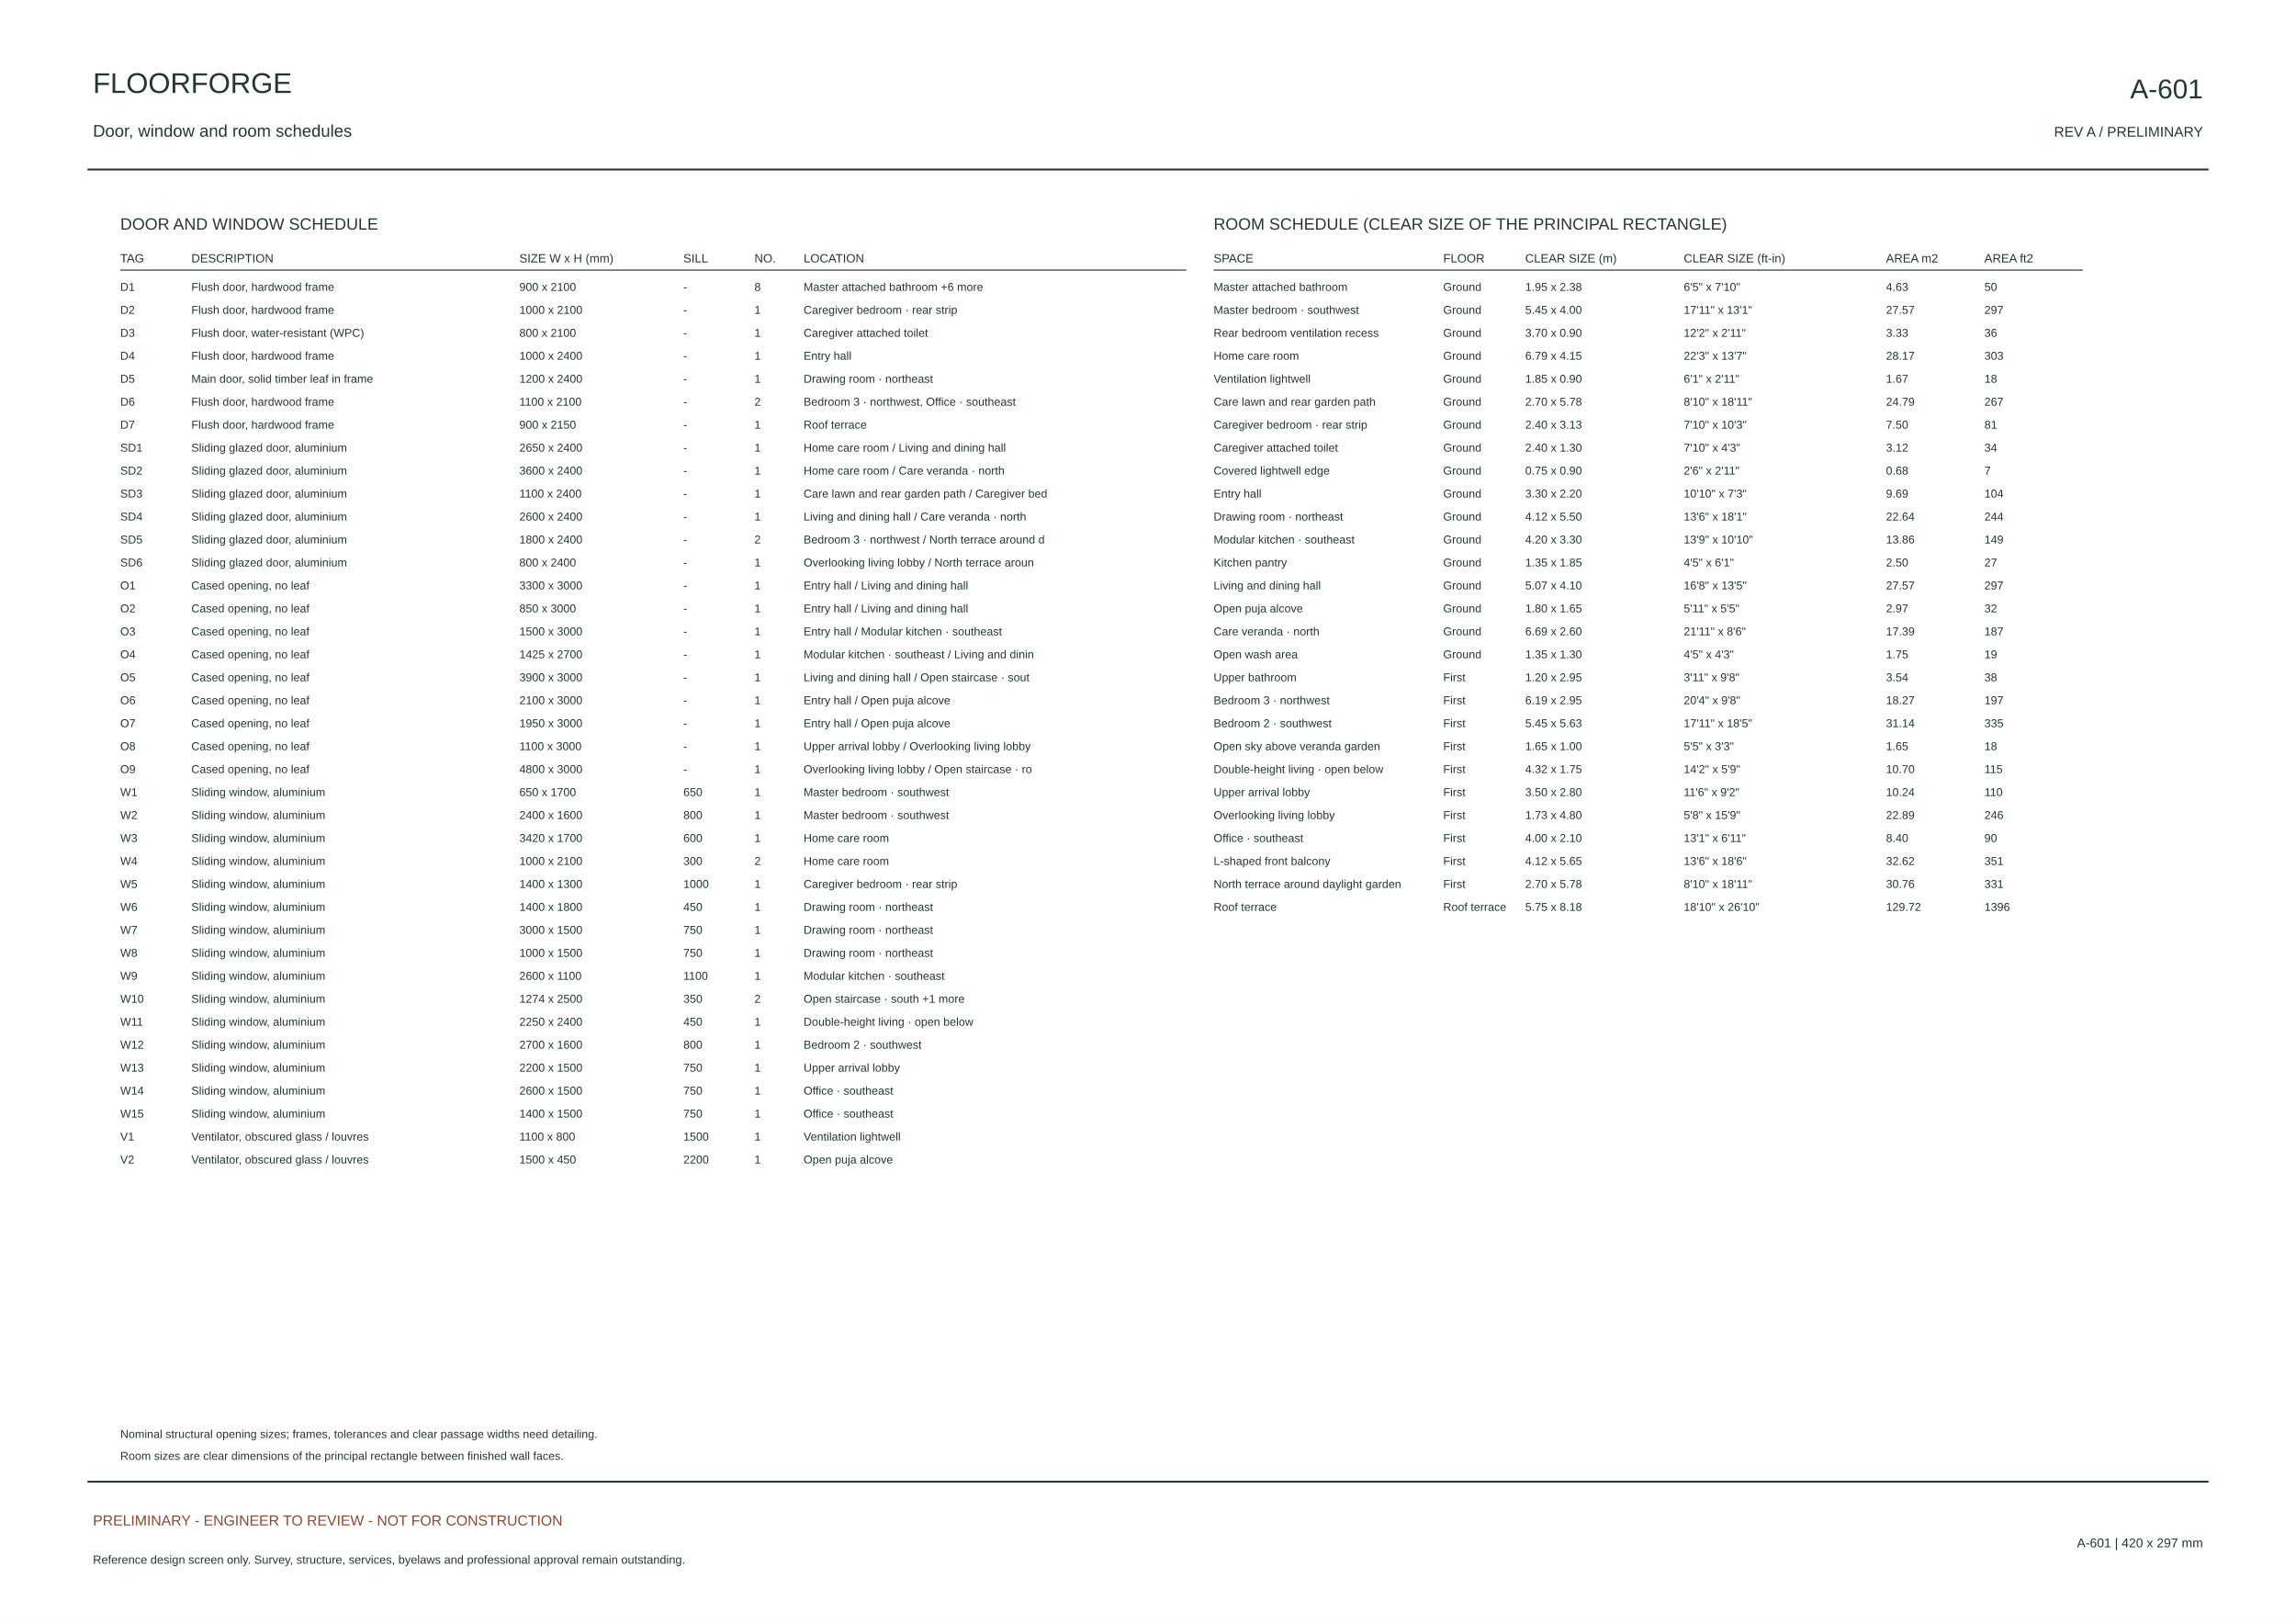
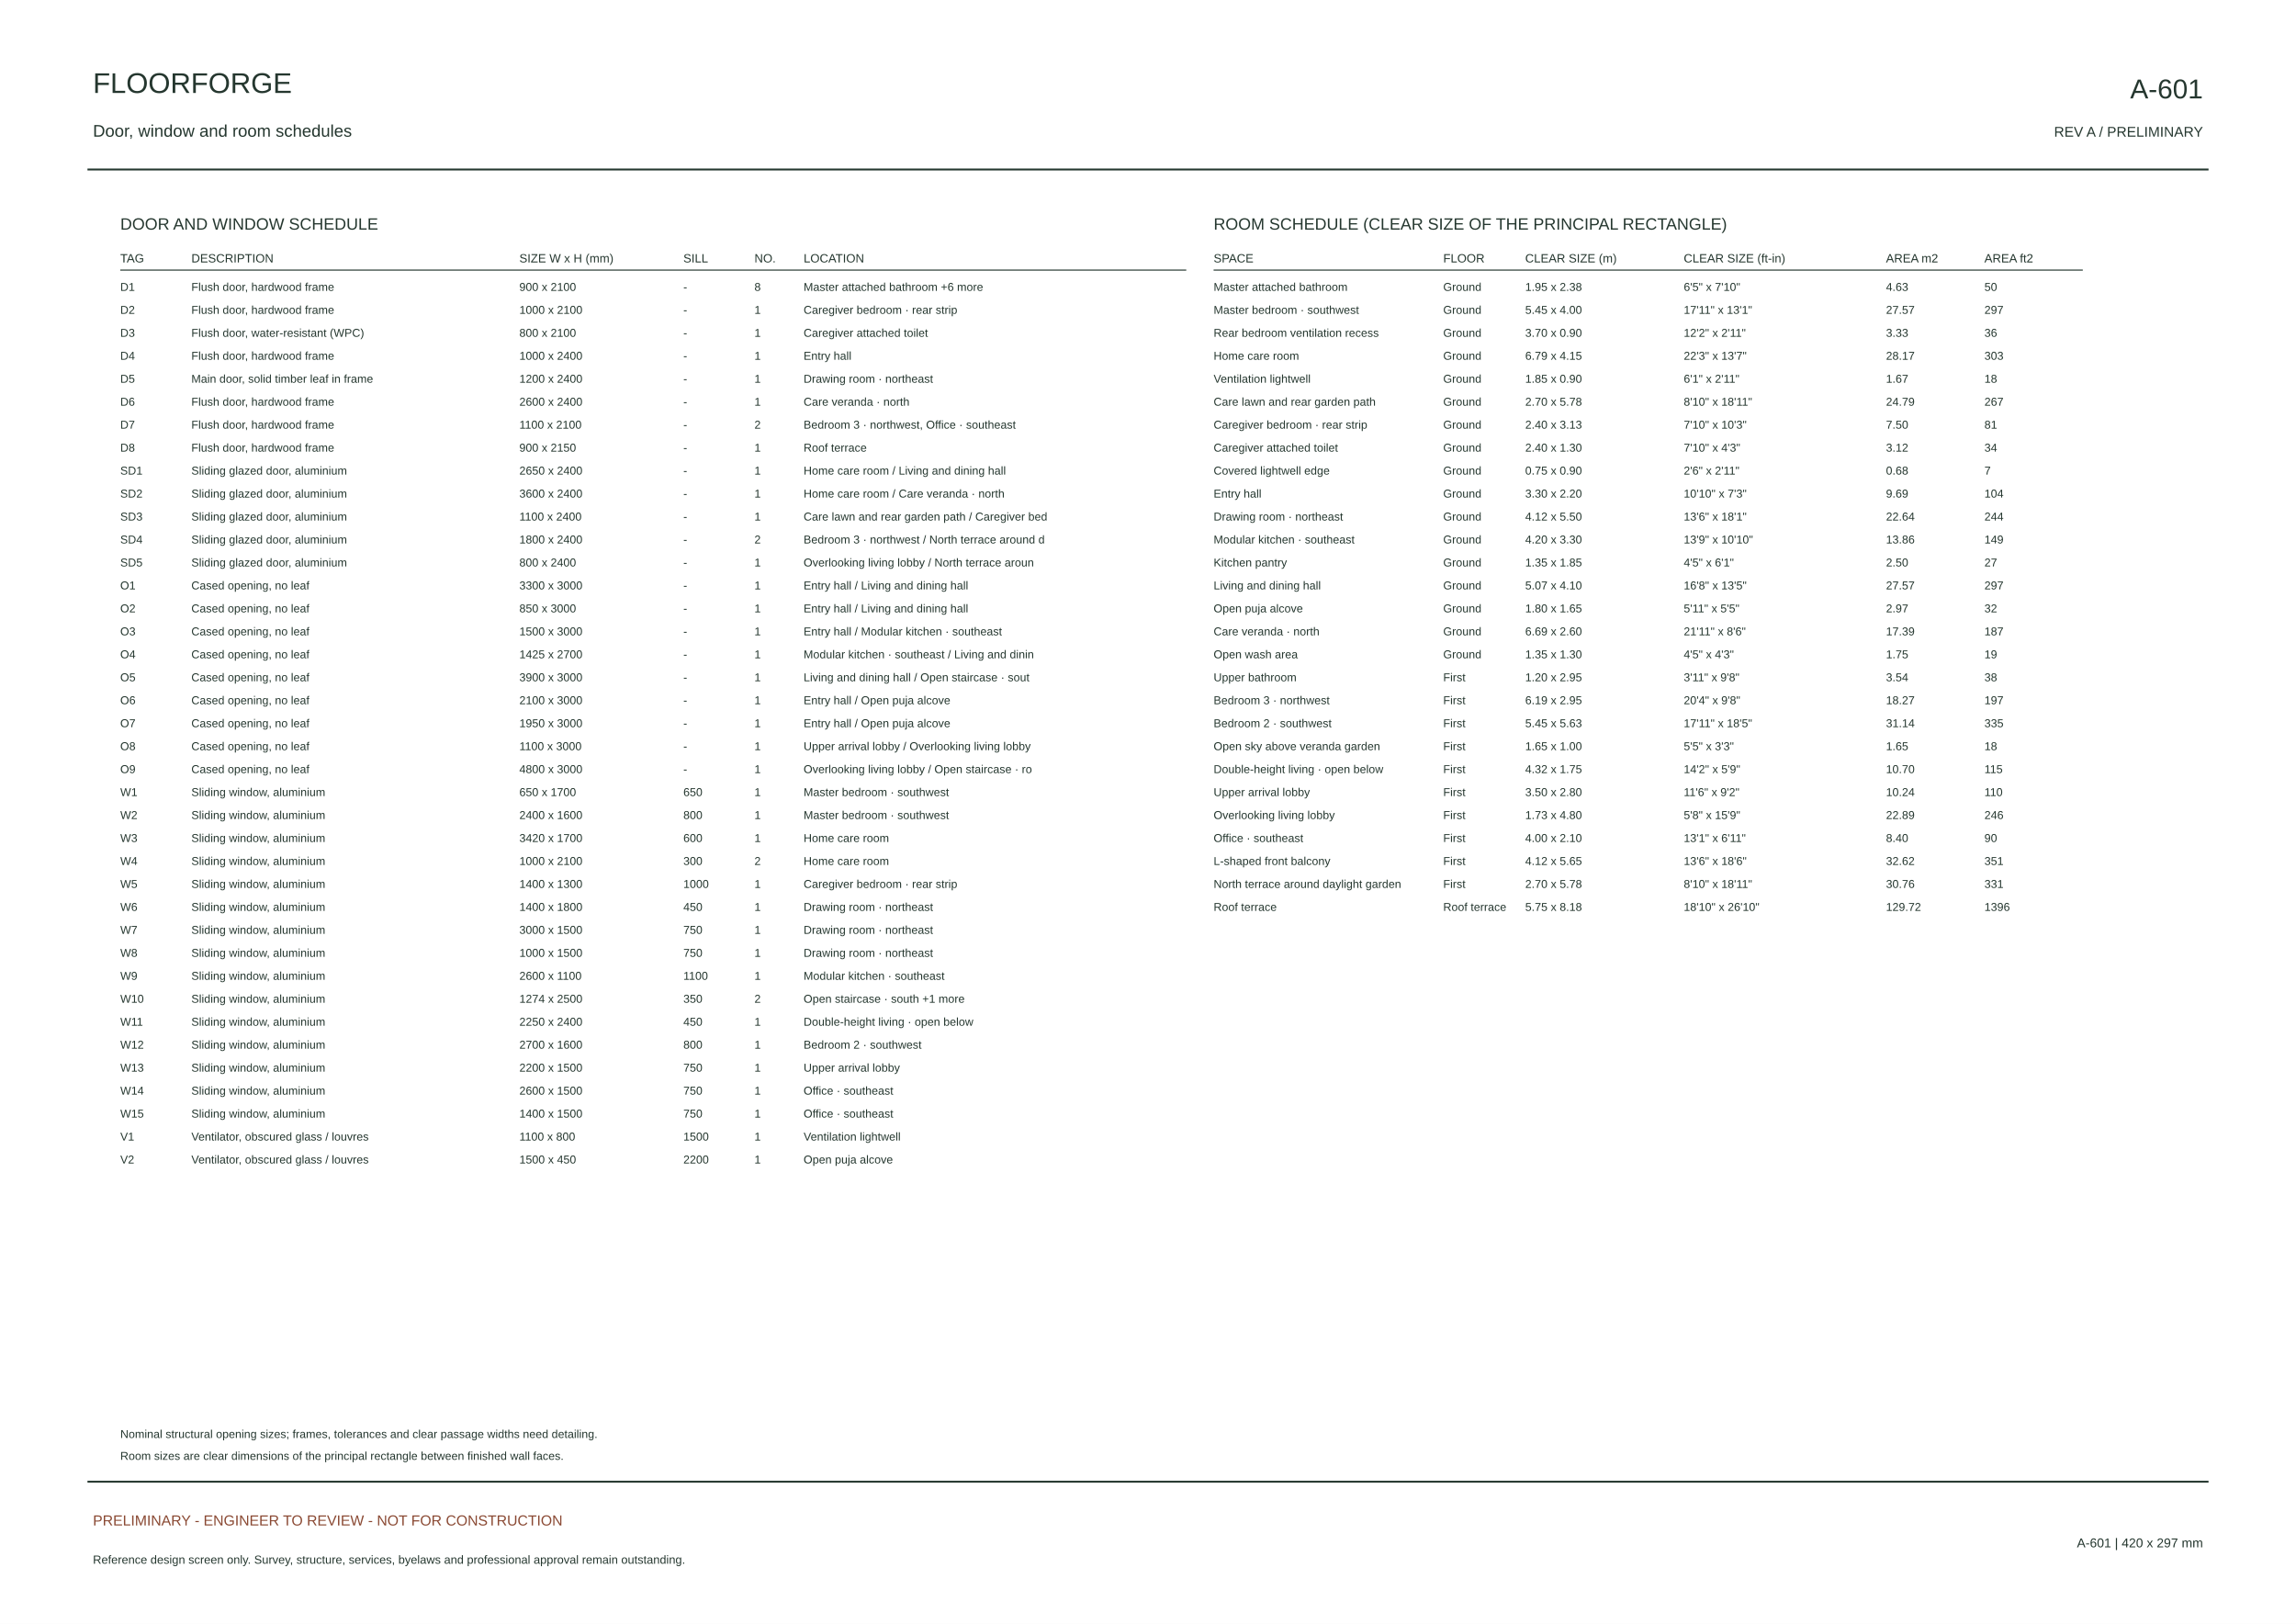
<svg xmlns="http://www.w3.org/2000/svg" width="420mm" height="297mm" viewBox="0 0 420 297">
  <rect width="420" height="297" fill="white" />
  <g font-family="Arial,Helvetica,sans-serif">
    <path d="M 16 31 H 404 M 16 271 H 404" stroke="#25372f" stroke-width=".35" />
    <text x="17" y="17" fill="#25372f" font-size="5.2" text-anchor="start">FLOORFORGE</text>
    <text x="17" y="25" fill="#25372f" font-size="3.1" text-anchor="start">Door, window and room schedules</text>
    <text x="403" y="18" fill="#25372f" font-size="5" text-anchor="end">A-601</text>
    <text x="403" y="25" fill="#25372f" font-size="2.6" text-anchor="end">REV A / PRELIMINARY</text>
    <text x="22" y="42" fill="#25372f" font-size="3" text-anchor="start">DOOR AND WINDOW SCHEDULE</text>
    <text x="22" y="48" fill="#25372f" font-size="2.2" text-anchor="start">TAG</text>
    <text x="35" y="48" fill="#25372f" font-size="2.2" text-anchor="start">DESCRIPTION</text>
    <text x="95" y="48" fill="#25372f" font-size="2.2" text-anchor="start">SIZE W x H (mm)</text>
    <text x="125" y="48" fill="#25372f" font-size="2.2" text-anchor="start">SILL</text>
    <text x="138" y="48" fill="#25372f" font-size="2.2" text-anchor="start">NO.</text>
    <text x="147" y="48" fill="#25372f" font-size="2.2" text-anchor="start">LOCATION</text>
    <path d="M 22 49.4 H 217" stroke="#25372f" stroke-width=".2" />
    <text x="22" y="53.2" fill="#25372f" font-size="2.1" text-anchor="start">D1</text>
    <text x="35" y="53.2" fill="#25372f" font-size="2.1" text-anchor="start">Flush door, hardwood frame</text>
    <text x="95" y="53.2" fill="#25372f" font-size="2.1" text-anchor="start">900 x 2100</text>
    <text x="125" y="53.2" fill="#25372f" font-size="2.1" text-anchor="start">-</text>
    <text x="138" y="53.2" fill="#25372f" font-size="2.1" text-anchor="start">8</text>
    <text x="147" y="53.2" fill="#25372f" font-size="2.1" text-anchor="start">Master attached bathroom +6 more</text>
    <text x="22" y="57.4" fill="#25372f" font-size="2.1" text-anchor="start">D2</text>
    <text x="35" y="57.4" fill="#25372f" font-size="2.1" text-anchor="start">Flush door, hardwood frame</text>
    <text x="95" y="57.4" fill="#25372f" font-size="2.1" text-anchor="start">1000 x 2100</text>
    <text x="125" y="57.4" fill="#25372f" font-size="2.1" text-anchor="start">-</text>
    <text x="138" y="57.4" fill="#25372f" font-size="2.1" text-anchor="start">1</text>
    <text x="147" y="57.4" fill="#25372f" font-size="2.1" text-anchor="start">Caregiver bedroom · rear strip</text>
    <text x="22" y="61.6" fill="#25372f" font-size="2.1" text-anchor="start">D3</text>
    <text x="35" y="61.6" fill="#25372f" font-size="2.1" text-anchor="start">Flush door, water-resistant (WPC)</text>
    <text x="95" y="61.6" fill="#25372f" font-size="2.1" text-anchor="start">800 x 2100</text>
    <text x="125" y="61.6" fill="#25372f" font-size="2.1" text-anchor="start">-</text>
    <text x="138" y="61.6" fill="#25372f" font-size="2.1" text-anchor="start">1</text>
    <text x="147" y="61.6" fill="#25372f" font-size="2.1" text-anchor="start">Caregiver attached toilet</text>
    <text x="22" y="65.8" fill="#25372f" font-size="2.1" text-anchor="start">D4</text>
    <text x="35" y="65.8" fill="#25372f" font-size="2.1" text-anchor="start">Flush door, hardwood frame</text>
    <text x="95" y="65.8" fill="#25372f" font-size="2.1" text-anchor="start">1000 x 2400</text>
    <text x="125" y="65.8" fill="#25372f" font-size="2.1" text-anchor="start">-</text>
    <text x="138" y="65.8" fill="#25372f" font-size="2.1" text-anchor="start">1</text>
    <text x="147" y="65.8" fill="#25372f" font-size="2.1" text-anchor="start">Entry hall</text>
    <text x="22" y="70" fill="#25372f" font-size="2.1" text-anchor="start">D5</text>
    <text x="35" y="70" fill="#25372f" font-size="2.1" text-anchor="start">Main door, solid timber leaf in frame</text>
    <text x="95" y="70" fill="#25372f" font-size="2.1" text-anchor="start">1200 x 2400</text>
    <text x="125" y="70" fill="#25372f" font-size="2.1" text-anchor="start">-</text>
    <text x="138" y="70" fill="#25372f" font-size="2.1" text-anchor="start">1</text>
    <text x="147" y="70" fill="#25372f" font-size="2.1" text-anchor="start">Drawing room · northeast</text>
    <text x="22" y="74.2" fill="#25372f" font-size="2.1" text-anchor="start">D6</text>
    <text x="35" y="74.2" fill="#25372f" font-size="2.1" text-anchor="start">Flush door, hardwood frame</text>
-     <text x="95" y="74.2" fill="#25372f" font-size="2.1" text-anchor="start">1100 x 2100</text>
+     <text x="95" y="74.2" fill="#25372f" font-size="2.1" text-anchor="start">2600 x 2400</text>
    <text x="125" y="74.2" fill="#25372f" font-size="2.1" text-anchor="start">-</text>
-     <text x="138" y="74.2" fill="#25372f" font-size="2.1" text-anchor="start">2</text>
-     <text x="147" y="74.2" fill="#25372f" font-size="2.1" text-anchor="start">Bedroom 3 · northwest, Office · southeast</text>
+     <text x="138" y="74.2" fill="#25372f" font-size="2.1" text-anchor="start">1</text>
+     <text x="147" y="74.2" fill="#25372f" font-size="2.1" text-anchor="start">Care veranda · north</text>
    <text x="22" y="78.4" fill="#25372f" font-size="2.1" text-anchor="start">D7</text>
    <text x="35" y="78.4" fill="#25372f" font-size="2.1" text-anchor="start">Flush door, hardwood frame</text>
-     <text x="95" y="78.4" fill="#25372f" font-size="2.1" text-anchor="start">900 x 2150</text>
+     <text x="95" y="78.4" fill="#25372f" font-size="2.1" text-anchor="start">1100 x 2100</text>
    <text x="125" y="78.4" fill="#25372f" font-size="2.1" text-anchor="start">-</text>
-     <text x="138" y="78.4" fill="#25372f" font-size="2.1" text-anchor="start">1</text>
-     <text x="147" y="78.4" fill="#25372f" font-size="2.1" text-anchor="start">Roof terrace</text>
-     <text x="22" y="82.6" fill="#25372f" font-size="2.1" text-anchor="start">SD1</text>
-     <text x="35" y="82.6" fill="#25372f" font-size="2.1" text-anchor="start">Sliding glazed door, aluminium</text>
-     <text x="95" y="82.6" fill="#25372f" font-size="2.1" text-anchor="start">2650 x 2400</text>
+     <text x="138" y="78.4" fill="#25372f" font-size="2.1" text-anchor="start">2</text>
+     <text x="147" y="78.4" fill="#25372f" font-size="2.1" text-anchor="start">Bedroom 3 · northwest, Office · southeast</text>
+     <text x="22" y="82.6" fill="#25372f" font-size="2.1" text-anchor="start">D8</text>
+     <text x="35" y="82.6" fill="#25372f" font-size="2.1" text-anchor="start">Flush door, hardwood frame</text>
+     <text x="95" y="82.6" fill="#25372f" font-size="2.1" text-anchor="start">900 x 2150</text>
    <text x="125" y="82.6" fill="#25372f" font-size="2.1" text-anchor="start">-</text>
    <text x="138" y="82.6" fill="#25372f" font-size="2.1" text-anchor="start">1</text>
-     <text x="147" y="82.6" fill="#25372f" font-size="2.1" text-anchor="start">Home care room / Living and dining hall</text>
-     <text x="22" y="86.8" fill="#25372f" font-size="2.1" text-anchor="start">SD2</text>
+     <text x="147" y="82.6" fill="#25372f" font-size="2.1" text-anchor="start">Roof terrace</text>
+     <text x="22" y="86.8" fill="#25372f" font-size="2.1" text-anchor="start">SD1</text>
    <text x="35" y="86.8" fill="#25372f" font-size="2.1" text-anchor="start">Sliding glazed door, aluminium</text>
-     <text x="95" y="86.8" fill="#25372f" font-size="2.1" text-anchor="start">3600 x 2400</text>
+     <text x="95" y="86.8" fill="#25372f" font-size="2.1" text-anchor="start">2650 x 2400</text>
    <text x="125" y="86.8" fill="#25372f" font-size="2.1" text-anchor="start">-</text>
    <text x="138" y="86.8" fill="#25372f" font-size="2.1" text-anchor="start">1</text>
-     <text x="147" y="86.8" fill="#25372f" font-size="2.1" text-anchor="start">Home care room / Care veranda · north</text>
-     <text x="22" y="91" fill="#25372f" font-size="2.1" text-anchor="start">SD3</text>
+     <text x="147" y="86.8" fill="#25372f" font-size="2.1" text-anchor="start">Home care room / Living and dining hall</text>
+     <text x="22" y="91" fill="#25372f" font-size="2.1" text-anchor="start">SD2</text>
    <text x="35" y="91" fill="#25372f" font-size="2.1" text-anchor="start">Sliding glazed door, aluminium</text>
-     <text x="95" y="91" fill="#25372f" font-size="2.1" text-anchor="start">1100 x 2400</text>
+     <text x="95" y="91" fill="#25372f" font-size="2.1" text-anchor="start">3600 x 2400</text>
    <text x="125" y="91" fill="#25372f" font-size="2.1" text-anchor="start">-</text>
    <text x="138" y="91" fill="#25372f" font-size="2.1" text-anchor="start">1</text>
-     <text x="147" y="91" fill="#25372f" font-size="2.1" text-anchor="start">Care lawn and rear garden path / Caregiver bed</text>
-     <text x="22" y="95.2" fill="#25372f" font-size="2.1" text-anchor="start">SD4</text>
+     <text x="147" y="91" fill="#25372f" font-size="2.1" text-anchor="start">Home care room / Care veranda · north</text>
+     <text x="22" y="95.2" fill="#25372f" font-size="2.1" text-anchor="start">SD3</text>
    <text x="35" y="95.2" fill="#25372f" font-size="2.1" text-anchor="start">Sliding glazed door, aluminium</text>
-     <text x="95" y="95.2" fill="#25372f" font-size="2.1" text-anchor="start">2600 x 2400</text>
+     <text x="95" y="95.2" fill="#25372f" font-size="2.1" text-anchor="start">1100 x 2400</text>
    <text x="125" y="95.2" fill="#25372f" font-size="2.1" text-anchor="start">-</text>
    <text x="138" y="95.2" fill="#25372f" font-size="2.1" text-anchor="start">1</text>
-     <text x="147" y="95.2" fill="#25372f" font-size="2.1" text-anchor="start">Living and dining hall / Care veranda · north</text>
-     <text x="22" y="99.4" fill="#25372f" font-size="2.1" text-anchor="start">SD5</text>
+     <text x="147" y="95.2" fill="#25372f" font-size="2.1" text-anchor="start">Care lawn and rear garden path / Caregiver bed</text>
+     <text x="22" y="99.4" fill="#25372f" font-size="2.1" text-anchor="start">SD4</text>
    <text x="35" y="99.4" fill="#25372f" font-size="2.1" text-anchor="start">Sliding glazed door, aluminium</text>
    <text x="95" y="99.4" fill="#25372f" font-size="2.1" text-anchor="start">1800 x 2400</text>
    <text x="125" y="99.4" fill="#25372f" font-size="2.1" text-anchor="start">-</text>
    <text x="138" y="99.4" fill="#25372f" font-size="2.1" text-anchor="start">2</text>
    <text x="147" y="99.4" fill="#25372f" font-size="2.1" text-anchor="start">Bedroom 3 · northwest / North terrace around d</text>
-     <text x="22" y="103.6" fill="#25372f" font-size="2.1" text-anchor="start">SD6</text>
+     <text x="22" y="103.6" fill="#25372f" font-size="2.1" text-anchor="start">SD5</text>
    <text x="35" y="103.6" fill="#25372f" font-size="2.1" text-anchor="start">Sliding glazed door, aluminium</text>
    <text x="95" y="103.6" fill="#25372f" font-size="2.1" text-anchor="start">800 x 2400</text>
    <text x="125" y="103.6" fill="#25372f" font-size="2.1" text-anchor="start">-</text>
    <text x="138" y="103.6" fill="#25372f" font-size="2.1" text-anchor="start">1</text>
    <text x="147" y="103.6" fill="#25372f" font-size="2.1" text-anchor="start">Overlooking living lobby / North terrace aroun</text>
    <text x="22" y="107.8" fill="#25372f" font-size="2.1" text-anchor="start">O1</text>
    <text x="35" y="107.8" fill="#25372f" font-size="2.1" text-anchor="start">Cased opening, no leaf</text>
    <text x="95" y="107.8" fill="#25372f" font-size="2.1" text-anchor="start">3300 x 3000</text>
    <text x="125" y="107.8" fill="#25372f" font-size="2.1" text-anchor="start">-</text>
    <text x="138" y="107.8" fill="#25372f" font-size="2.1" text-anchor="start">1</text>
    <text x="147" y="107.8" fill="#25372f" font-size="2.1" text-anchor="start">Entry hall / Living and dining hall</text>
    <text x="22" y="112" fill="#25372f" font-size="2.1" text-anchor="start">O2</text>
    <text x="35" y="112" fill="#25372f" font-size="2.1" text-anchor="start">Cased opening, no leaf</text>
    <text x="95" y="112" fill="#25372f" font-size="2.1" text-anchor="start">850 x 3000</text>
    <text x="125" y="112" fill="#25372f" font-size="2.1" text-anchor="start">-</text>
    <text x="138" y="112" fill="#25372f" font-size="2.1" text-anchor="start">1</text>
    <text x="147" y="112" fill="#25372f" font-size="2.1" text-anchor="start">Entry hall / Living and dining hall</text>
    <text x="22" y="116.2" fill="#25372f" font-size="2.1" text-anchor="start">O3</text>
    <text x="35" y="116.2" fill="#25372f" font-size="2.1" text-anchor="start">Cased opening, no leaf</text>
    <text x="95" y="116.2" fill="#25372f" font-size="2.1" text-anchor="start">1500 x 3000</text>
    <text x="125" y="116.2" fill="#25372f" font-size="2.1" text-anchor="start">-</text>
    <text x="138" y="116.2" fill="#25372f" font-size="2.1" text-anchor="start">1</text>
    <text x="147" y="116.2" fill="#25372f" font-size="2.1" text-anchor="start">Entry hall / Modular kitchen · southeast</text>
    <text x="22" y="120.4" fill="#25372f" font-size="2.1" text-anchor="start">O4</text>
    <text x="35" y="120.4" fill="#25372f" font-size="2.1" text-anchor="start">Cased opening, no leaf</text>
    <text x="95" y="120.4" fill="#25372f" font-size="2.1" text-anchor="start">1425 x 2700</text>
    <text x="125" y="120.4" fill="#25372f" font-size="2.1" text-anchor="start">-</text>
    <text x="138" y="120.4" fill="#25372f" font-size="2.1" text-anchor="start">1</text>
    <text x="147" y="120.4" fill="#25372f" font-size="2.1" text-anchor="start">Modular kitchen · southeast / Living and dinin</text>
    <text x="22" y="124.6" fill="#25372f" font-size="2.1" text-anchor="start">O5</text>
    <text x="35" y="124.6" fill="#25372f" font-size="2.1" text-anchor="start">Cased opening, no leaf</text>
    <text x="95" y="124.6" fill="#25372f" font-size="2.1" text-anchor="start">3900 x 3000</text>
    <text x="125" y="124.6" fill="#25372f" font-size="2.1" text-anchor="start">-</text>
    <text x="138" y="124.6" fill="#25372f" font-size="2.1" text-anchor="start">1</text>
    <text x="147" y="124.6" fill="#25372f" font-size="2.1" text-anchor="start">Living and dining hall / Open staircase · sout</text>
    <text x="22" y="128.8" fill="#25372f" font-size="2.1" text-anchor="start">O6</text>
    <text x="35" y="128.8" fill="#25372f" font-size="2.1" text-anchor="start">Cased opening, no leaf</text>
    <text x="95" y="128.8" fill="#25372f" font-size="2.1" text-anchor="start">2100 x 3000</text>
    <text x="125" y="128.8" fill="#25372f" font-size="2.1" text-anchor="start">-</text>
    <text x="138" y="128.8" fill="#25372f" font-size="2.1" text-anchor="start">1</text>
    <text x="147" y="128.8" fill="#25372f" font-size="2.1" text-anchor="start">Entry hall / Open puja alcove</text>
    <text x="22" y="133" fill="#25372f" font-size="2.1" text-anchor="start">O7</text>
    <text x="35" y="133" fill="#25372f" font-size="2.1" text-anchor="start">Cased opening, no leaf</text>
    <text x="95" y="133" fill="#25372f" font-size="2.1" text-anchor="start">1950 x 3000</text>
    <text x="125" y="133" fill="#25372f" font-size="2.1" text-anchor="start">-</text>
    <text x="138" y="133" fill="#25372f" font-size="2.1" text-anchor="start">1</text>
    <text x="147" y="133" fill="#25372f" font-size="2.1" text-anchor="start">Entry hall / Open puja alcove</text>
    <text x="22" y="137.2" fill="#25372f" font-size="2.1" text-anchor="start">O8</text>
    <text x="35" y="137.2" fill="#25372f" font-size="2.1" text-anchor="start">Cased opening, no leaf</text>
    <text x="95" y="137.2" fill="#25372f" font-size="2.1" text-anchor="start">1100 x 3000</text>
    <text x="125" y="137.2" fill="#25372f" font-size="2.1" text-anchor="start">-</text>
    <text x="138" y="137.2" fill="#25372f" font-size="2.1" text-anchor="start">1</text>
    <text x="147" y="137.2" fill="#25372f" font-size="2.1" text-anchor="start">Upper arrival lobby / Overlooking living lobby</text>
    <text x="22" y="141.4" fill="#25372f" font-size="2.1" text-anchor="start">O9</text>
    <text x="35" y="141.4" fill="#25372f" font-size="2.1" text-anchor="start">Cased opening, no leaf</text>
    <text x="95" y="141.4" fill="#25372f" font-size="2.1" text-anchor="start">4800 x 3000</text>
    <text x="125" y="141.4" fill="#25372f" font-size="2.1" text-anchor="start">-</text>
    <text x="138" y="141.4" fill="#25372f" font-size="2.1" text-anchor="start">1</text>
    <text x="147" y="141.4" fill="#25372f" font-size="2.1" text-anchor="start">Overlooking living lobby / Open staircase · ro</text>
    <text x="22" y="145.6" fill="#25372f" font-size="2.1" text-anchor="start">W1</text>
    <text x="35" y="145.6" fill="#25372f" font-size="2.1" text-anchor="start">Sliding window, aluminium</text>
    <text x="95" y="145.6" fill="#25372f" font-size="2.1" text-anchor="start">650 x 1700</text>
    <text x="125" y="145.6" fill="#25372f" font-size="2.1" text-anchor="start">650</text>
    <text x="138" y="145.6" fill="#25372f" font-size="2.1" text-anchor="start">1</text>
    <text x="147" y="145.6" fill="#25372f" font-size="2.1" text-anchor="start">Master bedroom · southwest</text>
    <text x="22" y="149.8" fill="#25372f" font-size="2.1" text-anchor="start">W2</text>
    <text x="35" y="149.8" fill="#25372f" font-size="2.1" text-anchor="start">Sliding window, aluminium</text>
    <text x="95" y="149.8" fill="#25372f" font-size="2.1" text-anchor="start">2400 x 1600</text>
    <text x="125" y="149.8" fill="#25372f" font-size="2.1" text-anchor="start">800</text>
    <text x="138" y="149.8" fill="#25372f" font-size="2.1" text-anchor="start">1</text>
    <text x="147" y="149.8" fill="#25372f" font-size="2.1" text-anchor="start">Master bedroom · southwest</text>
    <text x="22" y="154" fill="#25372f" font-size="2.1" text-anchor="start">W3</text>
    <text x="35" y="154" fill="#25372f" font-size="2.1" text-anchor="start">Sliding window, aluminium</text>
    <text x="95" y="154" fill="#25372f" font-size="2.1" text-anchor="start">3420 x 1700</text>
    <text x="125" y="154" fill="#25372f" font-size="2.1" text-anchor="start">600</text>
    <text x="138" y="154" fill="#25372f" font-size="2.1" text-anchor="start">1</text>
    <text x="147" y="154" fill="#25372f" font-size="2.1" text-anchor="start">Home care room</text>
    <text x="22" y="158.2" fill="#25372f" font-size="2.1" text-anchor="start">W4</text>
    <text x="35" y="158.2" fill="#25372f" font-size="2.1" text-anchor="start">Sliding window, aluminium</text>
    <text x="95" y="158.2" fill="#25372f" font-size="2.1" text-anchor="start">1000 x 2100</text>
    <text x="125" y="158.2" fill="#25372f" font-size="2.1" text-anchor="start">300</text>
    <text x="138" y="158.2" fill="#25372f" font-size="2.1" text-anchor="start">2</text>
    <text x="147" y="158.2" fill="#25372f" font-size="2.1" text-anchor="start">Home care room</text>
    <text x="22" y="162.4" fill="#25372f" font-size="2.1" text-anchor="start">W5</text>
    <text x="35" y="162.4" fill="#25372f" font-size="2.1" text-anchor="start">Sliding window, aluminium</text>
    <text x="95" y="162.4" fill="#25372f" font-size="2.1" text-anchor="start">1400 x 1300</text>
    <text x="125" y="162.4" fill="#25372f" font-size="2.1" text-anchor="start">1000</text>
    <text x="138" y="162.4" fill="#25372f" font-size="2.1" text-anchor="start">1</text>
    <text x="147" y="162.4" fill="#25372f" font-size="2.1" text-anchor="start">Caregiver bedroom · rear strip</text>
    <text x="22" y="166.6" fill="#25372f" font-size="2.1" text-anchor="start">W6</text>
    <text x="35" y="166.6" fill="#25372f" font-size="2.1" text-anchor="start">Sliding window, aluminium</text>
    <text x="95" y="166.6" fill="#25372f" font-size="2.1" text-anchor="start">1400 x 1800</text>
    <text x="125" y="166.6" fill="#25372f" font-size="2.1" text-anchor="start">450</text>
    <text x="138" y="166.6" fill="#25372f" font-size="2.1" text-anchor="start">1</text>
    <text x="147" y="166.6" fill="#25372f" font-size="2.1" text-anchor="start">Drawing room · northeast</text>
    <text x="22" y="170.8" fill="#25372f" font-size="2.1" text-anchor="start">W7</text>
    <text x="35" y="170.8" fill="#25372f" font-size="2.1" text-anchor="start">Sliding window, aluminium</text>
    <text x="95" y="170.8" fill="#25372f" font-size="2.1" text-anchor="start">3000 x 1500</text>
    <text x="125" y="170.8" fill="#25372f" font-size="2.1" text-anchor="start">750</text>
    <text x="138" y="170.8" fill="#25372f" font-size="2.1" text-anchor="start">1</text>
    <text x="147" y="170.8" fill="#25372f" font-size="2.1" text-anchor="start">Drawing room · northeast</text>
    <text x="22" y="175" fill="#25372f" font-size="2.1" text-anchor="start">W8</text>
    <text x="35" y="175" fill="#25372f" font-size="2.1" text-anchor="start">Sliding window, aluminium</text>
    <text x="95" y="175" fill="#25372f" font-size="2.1" text-anchor="start">1000 x 1500</text>
    <text x="125" y="175" fill="#25372f" font-size="2.1" text-anchor="start">750</text>
    <text x="138" y="175" fill="#25372f" font-size="2.1" text-anchor="start">1</text>
    <text x="147" y="175" fill="#25372f" font-size="2.1" text-anchor="start">Drawing room · northeast</text>
    <text x="22" y="179.2" fill="#25372f" font-size="2.1" text-anchor="start">W9</text>
    <text x="35" y="179.2" fill="#25372f" font-size="2.1" text-anchor="start">Sliding window, aluminium</text>
    <text x="95" y="179.2" fill="#25372f" font-size="2.1" text-anchor="start">2600 x 1100</text>
    <text x="125" y="179.2" fill="#25372f" font-size="2.1" text-anchor="start">1100</text>
    <text x="138" y="179.2" fill="#25372f" font-size="2.1" text-anchor="start">1</text>
    <text x="147" y="179.2" fill="#25372f" font-size="2.1" text-anchor="start">Modular kitchen · southeast</text>
    <text x="22" y="183.4" fill="#25372f" font-size="2.1" text-anchor="start">W10</text>
    <text x="35" y="183.4" fill="#25372f" font-size="2.1" text-anchor="start">Sliding window, aluminium</text>
    <text x="95" y="183.4" fill="#25372f" font-size="2.1" text-anchor="start">1274 x 2500</text>
    <text x="125" y="183.4" fill="#25372f" font-size="2.1" text-anchor="start">350</text>
    <text x="138" y="183.4" fill="#25372f" font-size="2.1" text-anchor="start">2</text>
    <text x="147" y="183.4" fill="#25372f" font-size="2.1" text-anchor="start">Open staircase · south +1 more</text>
    <text x="22" y="187.6" fill="#25372f" font-size="2.1" text-anchor="start">W11</text>
    <text x="35" y="187.6" fill="#25372f" font-size="2.1" text-anchor="start">Sliding window, aluminium</text>
    <text x="95" y="187.6" fill="#25372f" font-size="2.1" text-anchor="start">2250 x 2400</text>
    <text x="125" y="187.6" fill="#25372f" font-size="2.1" text-anchor="start">450</text>
    <text x="138" y="187.6" fill="#25372f" font-size="2.1" text-anchor="start">1</text>
    <text x="147" y="187.6" fill="#25372f" font-size="2.1" text-anchor="start">Double-height living · open below</text>
    <text x="22" y="191.8" fill="#25372f" font-size="2.1" text-anchor="start">W12</text>
    <text x="35" y="191.8" fill="#25372f" font-size="2.1" text-anchor="start">Sliding window, aluminium</text>
    <text x="95" y="191.8" fill="#25372f" font-size="2.1" text-anchor="start">2700 x 1600</text>
    <text x="125" y="191.8" fill="#25372f" font-size="2.1" text-anchor="start">800</text>
    <text x="138" y="191.8" fill="#25372f" font-size="2.1" text-anchor="start">1</text>
    <text x="147" y="191.8" fill="#25372f" font-size="2.1" text-anchor="start">Bedroom 2 · southwest</text>
    <text x="22" y="196" fill="#25372f" font-size="2.1" text-anchor="start">W13</text>
    <text x="35" y="196" fill="#25372f" font-size="2.1" text-anchor="start">Sliding window, aluminium</text>
    <text x="95" y="196" fill="#25372f" font-size="2.1" text-anchor="start">2200 x 1500</text>
    <text x="125" y="196" fill="#25372f" font-size="2.1" text-anchor="start">750</text>
    <text x="138" y="196" fill="#25372f" font-size="2.1" text-anchor="start">1</text>
    <text x="147" y="196" fill="#25372f" font-size="2.1" text-anchor="start">Upper arrival lobby</text>
    <text x="22" y="200.2" fill="#25372f" font-size="2.1" text-anchor="start">W14</text>
    <text x="35" y="200.2" fill="#25372f" font-size="2.1" text-anchor="start">Sliding window, aluminium</text>
    <text x="95" y="200.2" fill="#25372f" font-size="2.1" text-anchor="start">2600 x 1500</text>
    <text x="125" y="200.2" fill="#25372f" font-size="2.1" text-anchor="start">750</text>
    <text x="138" y="200.2" fill="#25372f" font-size="2.1" text-anchor="start">1</text>
    <text x="147" y="200.2" fill="#25372f" font-size="2.1" text-anchor="start">Office · southeast</text>
    <text x="22" y="204.4" fill="#25372f" font-size="2.1" text-anchor="start">W15</text>
    <text x="35" y="204.4" fill="#25372f" font-size="2.1" text-anchor="start">Sliding window, aluminium</text>
    <text x="95" y="204.4" fill="#25372f" font-size="2.1" text-anchor="start">1400 x 1500</text>
    <text x="125" y="204.4" fill="#25372f" font-size="2.1" text-anchor="start">750</text>
    <text x="138" y="204.4" fill="#25372f" font-size="2.1" text-anchor="start">1</text>
    <text x="147" y="204.4" fill="#25372f" font-size="2.1" text-anchor="start">Office · southeast</text>
    <text x="22" y="208.6" fill="#25372f" font-size="2.1" text-anchor="start">V1</text>
    <text x="35" y="208.6" fill="#25372f" font-size="2.1" text-anchor="start">Ventilator, obscured glass / louvres</text>
    <text x="95" y="208.6" fill="#25372f" font-size="2.1" text-anchor="start">1100 x 800</text>
    <text x="125" y="208.6" fill="#25372f" font-size="2.1" text-anchor="start">1500</text>
    <text x="138" y="208.6" fill="#25372f" font-size="2.1" text-anchor="start">1</text>
    <text x="147" y="208.6" fill="#25372f" font-size="2.1" text-anchor="start">Ventilation lightwell</text>
    <text x="22" y="212.8" fill="#25372f" font-size="2.1" text-anchor="start">V2</text>
    <text x="35" y="212.8" fill="#25372f" font-size="2.1" text-anchor="start">Ventilator, obscured glass / louvres</text>
    <text x="95" y="212.8" fill="#25372f" font-size="2.1" text-anchor="start">1500 x 450</text>
    <text x="125" y="212.8" fill="#25372f" font-size="2.1" text-anchor="start">2200</text>
    <text x="138" y="212.8" fill="#25372f" font-size="2.1" text-anchor="start">1</text>
    <text x="147" y="212.8" fill="#25372f" font-size="2.1" text-anchor="start">Open puja alcove</text>
    <text x="222" y="42" fill="#25372f" font-size="3" text-anchor="start">ROOM SCHEDULE (CLEAR SIZE OF THE PRINCIPAL RECTANGLE)</text>
    <text x="222" y="48" fill="#25372f" font-size="2.2" text-anchor="start">SPACE</text>
    <text x="264" y="48" fill="#25372f" font-size="2.2" text-anchor="start">FLOOR</text>
    <text x="279" y="48" fill="#25372f" font-size="2.2" text-anchor="start">CLEAR SIZE (m)</text>
    <text x="308" y="48" fill="#25372f" font-size="2.2" text-anchor="start">CLEAR SIZE (ft-in)</text>
    <text x="345" y="48" fill="#25372f" font-size="2.2" text-anchor="start">AREA m2</text>
    <text x="363" y="48" fill="#25372f" font-size="2.2" text-anchor="start">AREA ft2</text>
    <path d="M 222 49.4 H 381" stroke="#25372f" stroke-width=".2" />
    <text x="222" y="53.2" fill="#25372f" font-size="2.1" text-anchor="start">Master attached bathroom</text>
    <text x="264" y="53.2" fill="#25372f" font-size="2.1" text-anchor="start">Ground</text>
    <text x="279" y="53.2" fill="#25372f" font-size="2.1" text-anchor="start">1.95 x 2.38</text>
    <text x="308" y="53.2" fill="#25372f" font-size="2.1" text-anchor="start">6'5" x 7'10"</text>
    <text x="345" y="53.2" fill="#25372f" font-size="2.1" text-anchor="start">4.63</text>
    <text x="363" y="53.2" fill="#25372f" font-size="2.1" text-anchor="start">50</text>
    <text x="222" y="57.4" fill="#25372f" font-size="2.1" text-anchor="start">Master bedroom · southwest</text>
    <text x="264" y="57.4" fill="#25372f" font-size="2.1" text-anchor="start">Ground</text>
    <text x="279" y="57.4" fill="#25372f" font-size="2.1" text-anchor="start">5.45 x 4.00</text>
    <text x="308" y="57.4" fill="#25372f" font-size="2.1" text-anchor="start">17'11" x 13'1"</text>
    <text x="345" y="57.4" fill="#25372f" font-size="2.1" text-anchor="start">27.57</text>
    <text x="363" y="57.4" fill="#25372f" font-size="2.1" text-anchor="start">297</text>
    <text x="222" y="61.6" fill="#25372f" font-size="2.1" text-anchor="start">Rear bedroom ventilation recess</text>
    <text x="264" y="61.6" fill="#25372f" font-size="2.1" text-anchor="start">Ground</text>
    <text x="279" y="61.6" fill="#25372f" font-size="2.1" text-anchor="start">3.70 x 0.90</text>
    <text x="308" y="61.6" fill="#25372f" font-size="2.1" text-anchor="start">12'2" x 2'11"</text>
    <text x="345" y="61.6" fill="#25372f" font-size="2.1" text-anchor="start">3.33</text>
    <text x="363" y="61.6" fill="#25372f" font-size="2.1" text-anchor="start">36</text>
    <text x="222" y="65.8" fill="#25372f" font-size="2.1" text-anchor="start">Home care room</text>
    <text x="264" y="65.8" fill="#25372f" font-size="2.1" text-anchor="start">Ground</text>
    <text x="279" y="65.8" fill="#25372f" font-size="2.1" text-anchor="start">6.79 x 4.15</text>
    <text x="308" y="65.8" fill="#25372f" font-size="2.1" text-anchor="start">22'3" x 13'7"</text>
    <text x="345" y="65.8" fill="#25372f" font-size="2.1" text-anchor="start">28.17</text>
    <text x="363" y="65.8" fill="#25372f" font-size="2.1" text-anchor="start">303</text>
    <text x="222" y="70" fill="#25372f" font-size="2.1" text-anchor="start">Ventilation lightwell</text>
    <text x="264" y="70" fill="#25372f" font-size="2.1" text-anchor="start">Ground</text>
    <text x="279" y="70" fill="#25372f" font-size="2.1" text-anchor="start">1.85 x 0.90</text>
    <text x="308" y="70" fill="#25372f" font-size="2.1" text-anchor="start">6'1" x 2'11"</text>
    <text x="345" y="70" fill="#25372f" font-size="2.1" text-anchor="start">1.67</text>
    <text x="363" y="70" fill="#25372f" font-size="2.1" text-anchor="start">18</text>
    <text x="222" y="74.2" fill="#25372f" font-size="2.1" text-anchor="start">Care lawn and rear garden path</text>
    <text x="264" y="74.2" fill="#25372f" font-size="2.1" text-anchor="start">Ground</text>
    <text x="279" y="74.2" fill="#25372f" font-size="2.1" text-anchor="start">2.70 x 5.78</text>
    <text x="308" y="74.2" fill="#25372f" font-size="2.1" text-anchor="start">8'10" x 18'11"</text>
    <text x="345" y="74.2" fill="#25372f" font-size="2.1" text-anchor="start">24.79</text>
    <text x="363" y="74.2" fill="#25372f" font-size="2.1" text-anchor="start">267</text>
    <text x="222" y="78.4" fill="#25372f" font-size="2.1" text-anchor="start">Caregiver bedroom · rear strip</text>
    <text x="264" y="78.4" fill="#25372f" font-size="2.1" text-anchor="start">Ground</text>
    <text x="279" y="78.4" fill="#25372f" font-size="2.1" text-anchor="start">2.40 x 3.13</text>
    <text x="308" y="78.4" fill="#25372f" font-size="2.1" text-anchor="start">7'10" x 10'3"</text>
    <text x="345" y="78.4" fill="#25372f" font-size="2.1" text-anchor="start">7.50</text>
    <text x="363" y="78.4" fill="#25372f" font-size="2.1" text-anchor="start">81</text>
    <text x="222" y="82.6" fill="#25372f" font-size="2.1" text-anchor="start">Caregiver attached toilet</text>
    <text x="264" y="82.6" fill="#25372f" font-size="2.1" text-anchor="start">Ground</text>
    <text x="279" y="82.6" fill="#25372f" font-size="2.1" text-anchor="start">2.40 x 1.30</text>
    <text x="308" y="82.6" fill="#25372f" font-size="2.1" text-anchor="start">7'10" x 4'3"</text>
    <text x="345" y="82.6" fill="#25372f" font-size="2.1" text-anchor="start">3.12</text>
    <text x="363" y="82.6" fill="#25372f" font-size="2.1" text-anchor="start">34</text>
    <text x="222" y="86.8" fill="#25372f" font-size="2.1" text-anchor="start">Covered lightwell edge</text>
    <text x="264" y="86.8" fill="#25372f" font-size="2.1" text-anchor="start">Ground</text>
    <text x="279" y="86.8" fill="#25372f" font-size="2.1" text-anchor="start">0.75 x 0.90</text>
    <text x="308" y="86.8" fill="#25372f" font-size="2.1" text-anchor="start">2'6" x 2'11"</text>
    <text x="345" y="86.8" fill="#25372f" font-size="2.1" text-anchor="start">0.68</text>
    <text x="363" y="86.8" fill="#25372f" font-size="2.1" text-anchor="start">7</text>
    <text x="222" y="91" fill="#25372f" font-size="2.1" text-anchor="start">Entry hall</text>
    <text x="264" y="91" fill="#25372f" font-size="2.1" text-anchor="start">Ground</text>
    <text x="279" y="91" fill="#25372f" font-size="2.1" text-anchor="start">3.30 x 2.20</text>
    <text x="308" y="91" fill="#25372f" font-size="2.1" text-anchor="start">10'10" x 7'3"</text>
    <text x="345" y="91" fill="#25372f" font-size="2.1" text-anchor="start">9.69</text>
    <text x="363" y="91" fill="#25372f" font-size="2.1" text-anchor="start">104</text>
    <text x="222" y="95.2" fill="#25372f" font-size="2.1" text-anchor="start">Drawing room · northeast</text>
    <text x="264" y="95.2" fill="#25372f" font-size="2.1" text-anchor="start">Ground</text>
    <text x="279" y="95.2" fill="#25372f" font-size="2.1" text-anchor="start">4.12 x 5.50</text>
    <text x="308" y="95.2" fill="#25372f" font-size="2.1" text-anchor="start">13'6" x 18'1"</text>
    <text x="345" y="95.2" fill="#25372f" font-size="2.1" text-anchor="start">22.64</text>
    <text x="363" y="95.2" fill="#25372f" font-size="2.1" text-anchor="start">244</text>
    <text x="222" y="99.4" fill="#25372f" font-size="2.1" text-anchor="start">Modular kitchen · southeast</text>
    <text x="264" y="99.4" fill="#25372f" font-size="2.1" text-anchor="start">Ground</text>
    <text x="279" y="99.4" fill="#25372f" font-size="2.1" text-anchor="start">4.20 x 3.30</text>
    <text x="308" y="99.4" fill="#25372f" font-size="2.1" text-anchor="start">13'9" x 10'10"</text>
    <text x="345" y="99.4" fill="#25372f" font-size="2.1" text-anchor="start">13.86</text>
    <text x="363" y="99.4" fill="#25372f" font-size="2.1" text-anchor="start">149</text>
    <text x="222" y="103.6" fill="#25372f" font-size="2.1" text-anchor="start">Kitchen pantry</text>
    <text x="264" y="103.6" fill="#25372f" font-size="2.1" text-anchor="start">Ground</text>
    <text x="279" y="103.6" fill="#25372f" font-size="2.1" text-anchor="start">1.35 x 1.85</text>
    <text x="308" y="103.6" fill="#25372f" font-size="2.1" text-anchor="start">4'5" x 6'1"</text>
    <text x="345" y="103.6" fill="#25372f" font-size="2.1" text-anchor="start">2.50</text>
    <text x="363" y="103.6" fill="#25372f" font-size="2.1" text-anchor="start">27</text>
    <text x="222" y="107.8" fill="#25372f" font-size="2.1" text-anchor="start">Living and dining hall</text>
    <text x="264" y="107.8" fill="#25372f" font-size="2.1" text-anchor="start">Ground</text>
    <text x="279" y="107.8" fill="#25372f" font-size="2.1" text-anchor="start">5.07 x 4.10</text>
    <text x="308" y="107.8" fill="#25372f" font-size="2.1" text-anchor="start">16'8" x 13'5"</text>
    <text x="345" y="107.8" fill="#25372f" font-size="2.1" text-anchor="start">27.57</text>
    <text x="363" y="107.8" fill="#25372f" font-size="2.1" text-anchor="start">297</text>
    <text x="222" y="112" fill="#25372f" font-size="2.1" text-anchor="start">Open puja alcove</text>
    <text x="264" y="112" fill="#25372f" font-size="2.1" text-anchor="start">Ground</text>
    <text x="279" y="112" fill="#25372f" font-size="2.1" text-anchor="start">1.80 x 1.65</text>
    <text x="308" y="112" fill="#25372f" font-size="2.1" text-anchor="start">5'11" x 5'5"</text>
    <text x="345" y="112" fill="#25372f" font-size="2.1" text-anchor="start">2.97</text>
    <text x="363" y="112" fill="#25372f" font-size="2.1" text-anchor="start">32</text>
    <text x="222" y="116.2" fill="#25372f" font-size="2.1" text-anchor="start">Care veranda · north</text>
    <text x="264" y="116.2" fill="#25372f" font-size="2.1" text-anchor="start">Ground</text>
    <text x="279" y="116.2" fill="#25372f" font-size="2.1" text-anchor="start">6.69 x 2.60</text>
    <text x="308" y="116.2" fill="#25372f" font-size="2.1" text-anchor="start">21'11" x 8'6"</text>
    <text x="345" y="116.2" fill="#25372f" font-size="2.1" text-anchor="start">17.39</text>
    <text x="363" y="116.2" fill="#25372f" font-size="2.1" text-anchor="start">187</text>
    <text x="222" y="120.4" fill="#25372f" font-size="2.1" text-anchor="start">Open wash area</text>
    <text x="264" y="120.4" fill="#25372f" font-size="2.1" text-anchor="start">Ground</text>
    <text x="279" y="120.4" fill="#25372f" font-size="2.1" text-anchor="start">1.35 x 1.30</text>
    <text x="308" y="120.4" fill="#25372f" font-size="2.1" text-anchor="start">4'5" x 4'3"</text>
    <text x="345" y="120.4" fill="#25372f" font-size="2.1" text-anchor="start">1.75</text>
    <text x="363" y="120.4" fill="#25372f" font-size="2.1" text-anchor="start">19</text>
    <text x="222" y="124.6" fill="#25372f" font-size="2.1" text-anchor="start">Upper bathroom</text>
    <text x="264" y="124.6" fill="#25372f" font-size="2.1" text-anchor="start">First</text>
    <text x="279" y="124.6" fill="#25372f" font-size="2.1" text-anchor="start">1.20 x 2.95</text>
    <text x="308" y="124.6" fill="#25372f" font-size="2.1" text-anchor="start">3'11" x 9'8"</text>
    <text x="345" y="124.6" fill="#25372f" font-size="2.1" text-anchor="start">3.54</text>
    <text x="363" y="124.6" fill="#25372f" font-size="2.1" text-anchor="start">38</text>
    <text x="222" y="128.8" fill="#25372f" font-size="2.1" text-anchor="start">Bedroom 3 · northwest</text>
    <text x="264" y="128.8" fill="#25372f" font-size="2.1" text-anchor="start">First</text>
    <text x="279" y="128.8" fill="#25372f" font-size="2.1" text-anchor="start">6.19 x 2.95</text>
    <text x="308" y="128.8" fill="#25372f" font-size="2.1" text-anchor="start">20'4" x 9'8"</text>
    <text x="345" y="128.8" fill="#25372f" font-size="2.1" text-anchor="start">18.27</text>
    <text x="363" y="128.8" fill="#25372f" font-size="2.1" text-anchor="start">197</text>
    <text x="222" y="133" fill="#25372f" font-size="2.1" text-anchor="start">Bedroom 2 · southwest</text>
    <text x="264" y="133" fill="#25372f" font-size="2.1" text-anchor="start">First</text>
    <text x="279" y="133" fill="#25372f" font-size="2.1" text-anchor="start">5.45 x 5.63</text>
    <text x="308" y="133" fill="#25372f" font-size="2.1" text-anchor="start">17'11" x 18'5"</text>
    <text x="345" y="133" fill="#25372f" font-size="2.1" text-anchor="start">31.14</text>
    <text x="363" y="133" fill="#25372f" font-size="2.1" text-anchor="start">335</text>
    <text x="222" y="137.2" fill="#25372f" font-size="2.1" text-anchor="start">Open sky above veranda garden</text>
    <text x="264" y="137.2" fill="#25372f" font-size="2.1" text-anchor="start">First</text>
    <text x="279" y="137.2" fill="#25372f" font-size="2.1" text-anchor="start">1.65 x 1.00</text>
    <text x="308" y="137.2" fill="#25372f" font-size="2.1" text-anchor="start">5'5" x 3'3"</text>
    <text x="345" y="137.2" fill="#25372f" font-size="2.1" text-anchor="start">1.65</text>
    <text x="363" y="137.2" fill="#25372f" font-size="2.1" text-anchor="start">18</text>
    <text x="222" y="141.4" fill="#25372f" font-size="2.1" text-anchor="start">Double-height living · open below</text>
    <text x="264" y="141.4" fill="#25372f" font-size="2.1" text-anchor="start">First</text>
    <text x="279" y="141.4" fill="#25372f" font-size="2.1" text-anchor="start">4.32 x 1.75</text>
    <text x="308" y="141.4" fill="#25372f" font-size="2.1" text-anchor="start">14'2" x 5'9"</text>
    <text x="345" y="141.4" fill="#25372f" font-size="2.1" text-anchor="start">10.70</text>
    <text x="363" y="141.4" fill="#25372f" font-size="2.1" text-anchor="start">115</text>
    <text x="222" y="145.6" fill="#25372f" font-size="2.1" text-anchor="start">Upper arrival lobby</text>
    <text x="264" y="145.6" fill="#25372f" font-size="2.1" text-anchor="start">First</text>
    <text x="279" y="145.6" fill="#25372f" font-size="2.1" text-anchor="start">3.50 x 2.80</text>
    <text x="308" y="145.6" fill="#25372f" font-size="2.1" text-anchor="start">11'6" x 9'2"</text>
    <text x="345" y="145.6" fill="#25372f" font-size="2.1" text-anchor="start">10.24</text>
    <text x="363" y="145.6" fill="#25372f" font-size="2.1" text-anchor="start">110</text>
    <text x="222" y="149.8" fill="#25372f" font-size="2.1" text-anchor="start">Overlooking living lobby</text>
    <text x="264" y="149.8" fill="#25372f" font-size="2.1" text-anchor="start">First</text>
    <text x="279" y="149.8" fill="#25372f" font-size="2.1" text-anchor="start">1.73 x 4.80</text>
    <text x="308" y="149.8" fill="#25372f" font-size="2.1" text-anchor="start">5'8" x 15'9"</text>
    <text x="345" y="149.8" fill="#25372f" font-size="2.1" text-anchor="start">22.89</text>
    <text x="363" y="149.8" fill="#25372f" font-size="2.1" text-anchor="start">246</text>
    <text x="222" y="154" fill="#25372f" font-size="2.1" text-anchor="start">Office · southeast</text>
    <text x="264" y="154" fill="#25372f" font-size="2.1" text-anchor="start">First</text>
    <text x="279" y="154" fill="#25372f" font-size="2.1" text-anchor="start">4.00 x 2.10</text>
    <text x="308" y="154" fill="#25372f" font-size="2.1" text-anchor="start">13'1" x 6'11"</text>
    <text x="345" y="154" fill="#25372f" font-size="2.1" text-anchor="start">8.40</text>
    <text x="363" y="154" fill="#25372f" font-size="2.1" text-anchor="start">90</text>
    <text x="222" y="158.2" fill="#25372f" font-size="2.1" text-anchor="start">L-shaped front balcony</text>
    <text x="264" y="158.2" fill="#25372f" font-size="2.1" text-anchor="start">First</text>
    <text x="279" y="158.2" fill="#25372f" font-size="2.1" text-anchor="start">4.12 x 5.65</text>
    <text x="308" y="158.2" fill="#25372f" font-size="2.1" text-anchor="start">13'6" x 18'6"</text>
    <text x="345" y="158.2" fill="#25372f" font-size="2.1" text-anchor="start">32.62</text>
    <text x="363" y="158.2" fill="#25372f" font-size="2.1" text-anchor="start">351</text>
    <text x="222" y="162.4" fill="#25372f" font-size="2.1" text-anchor="start">North terrace around daylight garden</text>
    <text x="264" y="162.4" fill="#25372f" font-size="2.1" text-anchor="start">First</text>
    <text x="279" y="162.4" fill="#25372f" font-size="2.1" text-anchor="start">2.70 x 5.78</text>
    <text x="308" y="162.4" fill="#25372f" font-size="2.1" text-anchor="start">8'10" x 18'11"</text>
    <text x="345" y="162.4" fill="#25372f" font-size="2.1" text-anchor="start">30.76</text>
    <text x="363" y="162.4" fill="#25372f" font-size="2.1" text-anchor="start">331</text>
    <text x="222" y="166.6" fill="#25372f" font-size="2.1" text-anchor="start">Roof terrace</text>
    <text x="264" y="166.6" fill="#25372f" font-size="2.1" text-anchor="start">Roof terrace</text>
    <text x="279" y="166.6" fill="#25372f" font-size="2.1" text-anchor="start">5.75 x 8.18</text>
    <text x="308" y="166.6" fill="#25372f" font-size="2.1" text-anchor="start">18'10" x 26'10"</text>
    <text x="345" y="166.6" fill="#25372f" font-size="2.1" text-anchor="start">129.72</text>
    <text x="363" y="166.6" fill="#25372f" font-size="2.1" text-anchor="start">1396</text>
    <text x="22" y="263" fill="#25372f" font-size="2.1" text-anchor="start">Nominal structural opening sizes; frames, tolerances and clear passage widths need detailing.</text>
    <text x="22" y="267" fill="#25372f" font-size="2.1" text-anchor="start">Room sizes are clear dimensions of the principal rectangle between finished wall faces.</text>
    <text x="17" y="279" fill="#8a4933" font-size="2.65" text-anchor="start">PRELIMINARY - ENGINEER TO REVIEW - NOT FOR CONSTRUCTION</text>
    <text x="17" y="286" fill="#25372f" font-size="2.15" text-anchor="start">Reference design screen only. Survey, structure, services, byelaws and professional approval remain outstanding.</text>
    <text x="403" y="283" fill="#25372f" font-size="2.35" text-anchor="end">A-601  |  420 x 297 mm</text>
  </g>
</svg>
